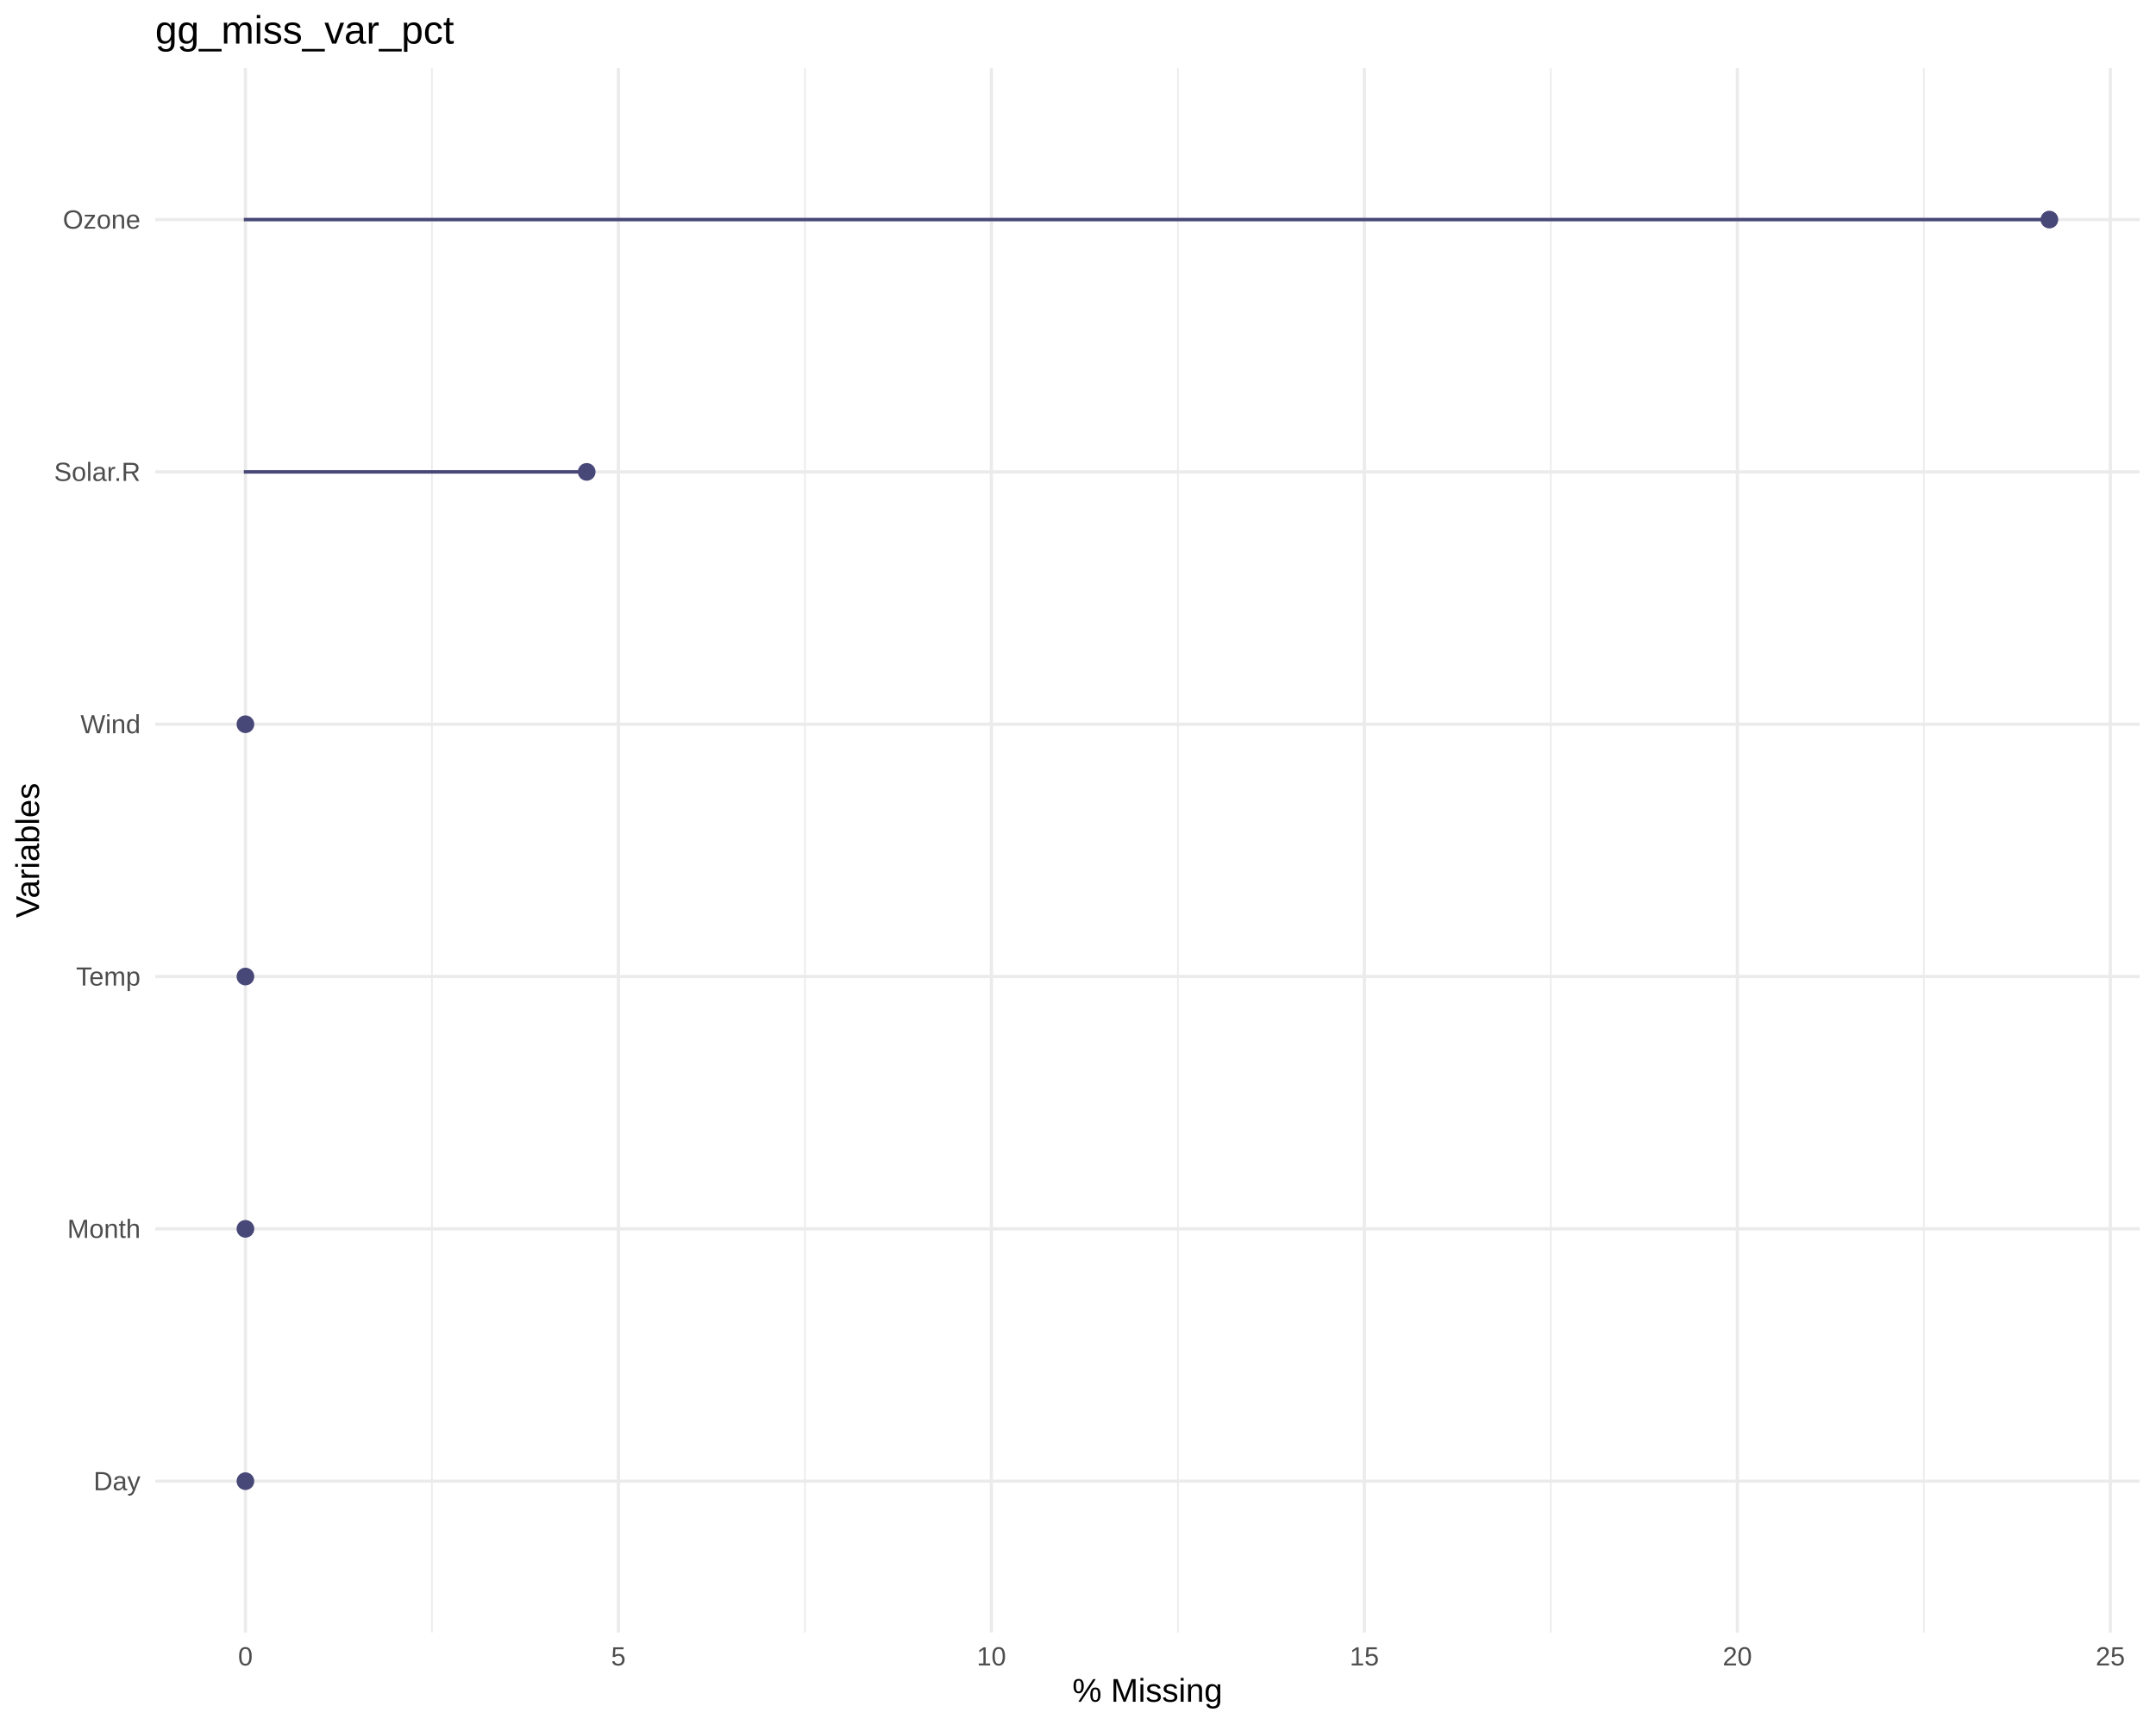
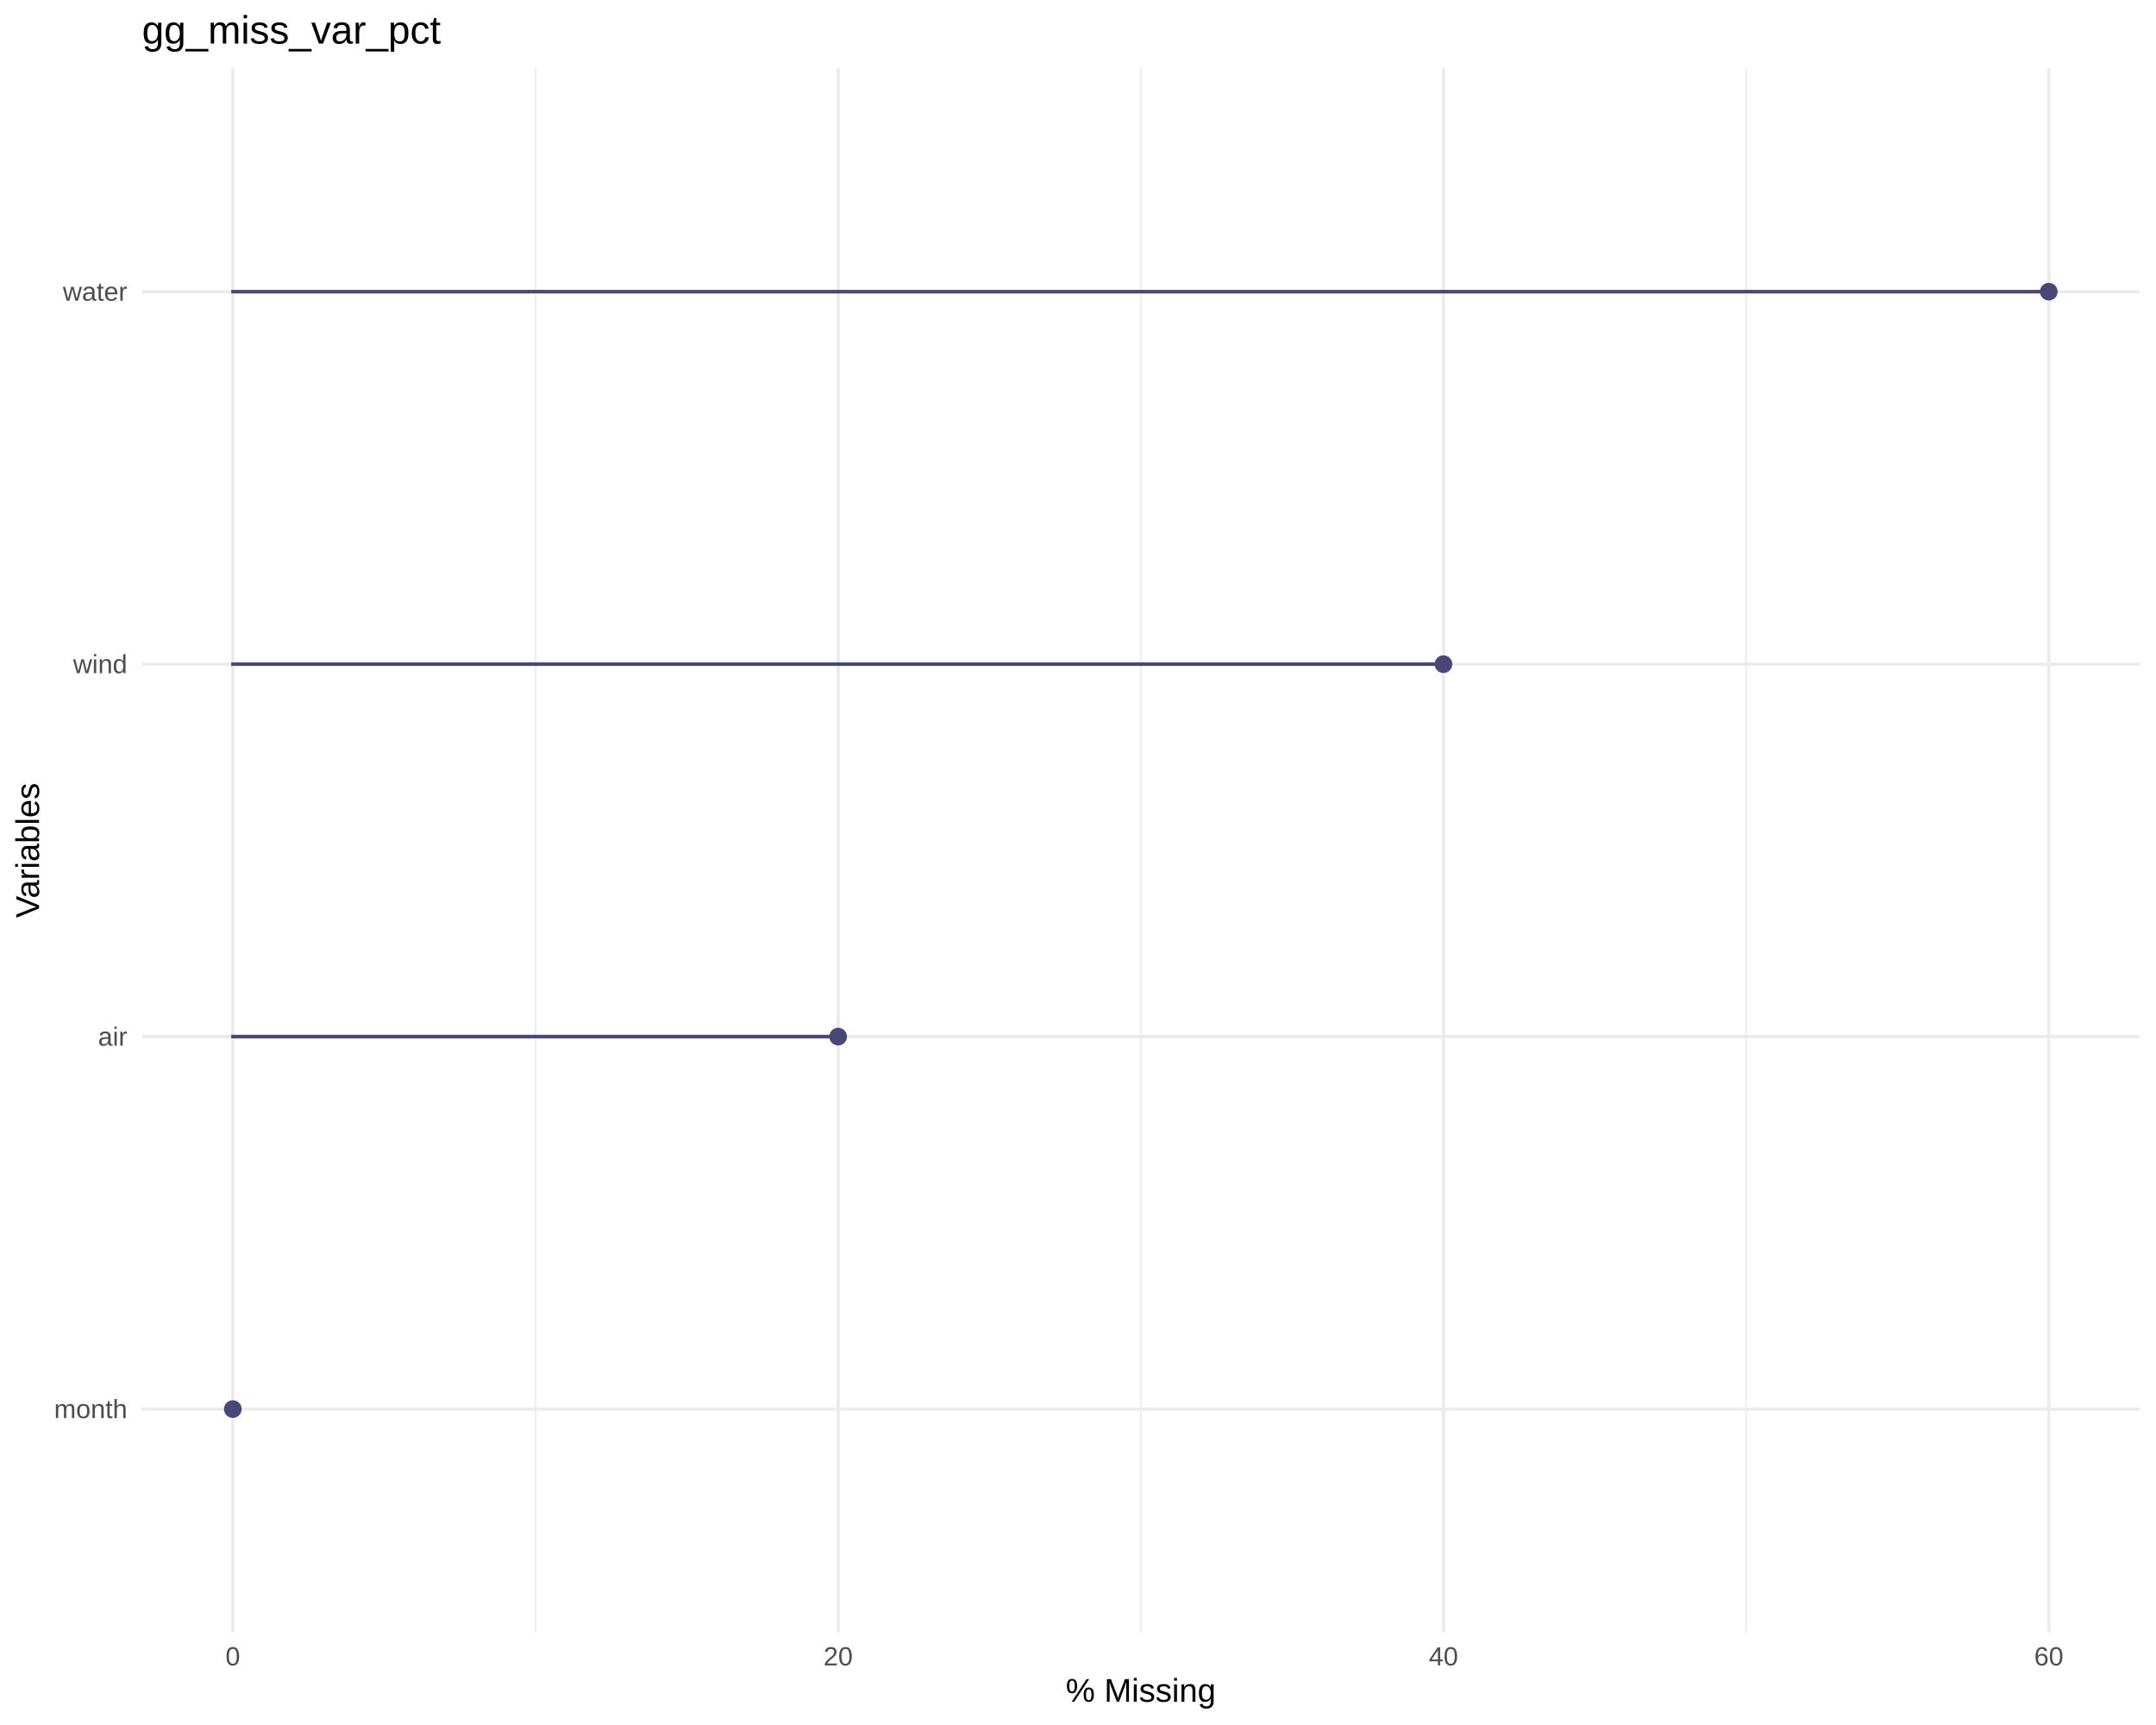
<svg xmlns="http://www.w3.org/2000/svg" viewBox="0 0 720.00 576.00">
  <defs>
    <style type="text/css">
    line, polyline, polygon, path, rect, circle {
      fill: none;
      stroke: #000000;
      stroke-linecap: round;
      stroke-linejoin: round;
      stroke-miterlimit: 10.00;
    }
  </style>
  </defs>
  <rect width="100%" height="100%" style="stroke: none; fill: #FFFFFF;" />
  <defs>
-     <clipPath id="cpNTEuODR8NzE0LjUyfDU0NS4xM3wyMi43Nw==">
-       <rect x="51.84" y="22.77" width="662.68" height="522.36" />
+     <clipPath id="cpNDcuNDN8NzE0LjUyfDU0NS4xM3wyMi43Nw==">
+       <rect x="47.43" y="22.77" width="667.09" height="522.36" />
    </clipPath>
  </defs>
-   <polyline points="144.24,545.13 144.24,22.77 " style="stroke-width: 0.53; stroke: #EBEBEB; stroke-linecap: butt;" clip-path="url(#cpNTEuODR8NzE0LjUyfDU0NS4xM3wyMi43Nw==)" />
-   <polyline points="268.80,545.13 268.80,22.77 " style="stroke-width: 0.53; stroke: #EBEBEB; stroke-linecap: butt;" clip-path="url(#cpNTEuODR8NzE0LjUyfDU0NS4xM3wyMi43Nw==)" />
-   <polyline points="393.36,545.13 393.36,22.77 " style="stroke-width: 0.53; stroke: #EBEBEB; stroke-linecap: butt;" clip-path="url(#cpNTEuODR8NzE0LjUyfDU0NS4xM3wyMi43Nw==)" />
-   <polyline points="517.91,545.13 517.91,22.77 " style="stroke-width: 0.53; stroke: #EBEBEB; stroke-linecap: butt;" clip-path="url(#cpNTEuODR8NzE0LjUyfDU0NS4xM3wyMi43Nw==)" />
-   <polyline points="642.47,545.13 642.47,22.77 " style="stroke-width: 0.53; stroke: #EBEBEB; stroke-linecap: butt;" clip-path="url(#cpNTEuODR8NzE0LjUyfDU0NS4xM3wyMi43Nw==)" />
-   <polyline points="51.84,494.58 714.52,494.58 " style="stroke-width: 1.07; stroke: #EBEBEB; stroke-linecap: butt;" clip-path="url(#cpNTEuODR8NzE0LjUyfDU0NS4xM3wyMi43Nw==)" />
-   <polyline points="51.84,410.33 714.52,410.33 " style="stroke-width: 1.07; stroke: #EBEBEB; stroke-linecap: butt;" clip-path="url(#cpNTEuODR8NzE0LjUyfDU0NS4xM3wyMi43Nw==)" />
-   <polyline points="51.84,326.08 714.52,326.08 " style="stroke-width: 1.07; stroke: #EBEBEB; stroke-linecap: butt;" clip-path="url(#cpNTEuODR8NzE0LjUyfDU0NS4xM3wyMi43Nw==)" />
-   <polyline points="51.84,241.83 714.52,241.83 " style="stroke-width: 1.07; stroke: #EBEBEB; stroke-linecap: butt;" clip-path="url(#cpNTEuODR8NzE0LjUyfDU0NS4xM3wyMi43Nw==)" />
-   <polyline points="51.84,157.57 714.52,157.57 " style="stroke-width: 1.07; stroke: #EBEBEB; stroke-linecap: butt;" clip-path="url(#cpNTEuODR8NzE0LjUyfDU0NS4xM3wyMi43Nw==)" />
-   <polyline points="51.84,73.32 714.52,73.32 " style="stroke-width: 1.07; stroke: #EBEBEB; stroke-linecap: butt;" clip-path="url(#cpNTEuODR8NzE0LjUyfDU0NS4xM3wyMi43Nw==)" />
-   <polyline points="81.96,545.13 81.96,22.77 " style="stroke-width: 1.07; stroke: #EBEBEB; stroke-linecap: butt;" clip-path="url(#cpNTEuODR8NzE0LjUyfDU0NS4xM3wyMi43Nw==)" />
-   <polyline points="206.52,545.13 206.52,22.77 " style="stroke-width: 1.07; stroke: #EBEBEB; stroke-linecap: butt;" clip-path="url(#cpNTEuODR8NzE0LjUyfDU0NS4xM3wyMi43Nw==)" />
-   <polyline points="331.08,545.13 331.08,22.77 " style="stroke-width: 1.07; stroke: #EBEBEB; stroke-linecap: butt;" clip-path="url(#cpNTEuODR8NzE0LjUyfDU0NS4xM3wyMi43Nw==)" />
-   <polyline points="455.63,545.13 455.63,22.77 " style="stroke-width: 1.07; stroke: #EBEBEB; stroke-linecap: butt;" clip-path="url(#cpNTEuODR8NzE0LjUyfDU0NS4xM3wyMi43Nw==)" />
-   <polyline points="580.19,545.13 580.19,22.77 " style="stroke-width: 1.07; stroke: #EBEBEB; stroke-linecap: butt;" clip-path="url(#cpNTEuODR8NzE0LjUyfDU0NS4xM3wyMi43Nw==)" />
-   <polyline points="704.75,545.13 704.75,22.77 " style="stroke-width: 1.07; stroke: #EBEBEB; stroke-linecap: butt;" clip-path="url(#cpNTEuODR8NzE0LjUyfDU0NS4xM3wyMi43Nw==)" />
-   <rect x="81.96" y="73.28" width="602.44" height="0.08" style="stroke-width: 1.07; stroke: #484878; stroke-linecap: square; stroke-linejoin: miter; fill: #484878;" clip-path="url(#cpNTEuODR8NzE0LjUyfDU0NS4xM3wyMi43Nw==)" />
-   <rect x="81.96" y="157.53" width="113.97" height="0.08" style="stroke-width: 1.07; stroke: #484878; stroke-linecap: square; stroke-linejoin: miter; fill: #484878;" clip-path="url(#cpNTEuODR8NzE0LjUyfDU0NS4xM3wyMi43Nw==)" />
-   <rect x="81.96" y="241.78" width="0.00" height="0.08" style="stroke-width: 1.07; stroke: #484878; stroke-linecap: square; stroke-linejoin: miter; fill: #484878;" clip-path="url(#cpNTEuODR8NzE0LjUyfDU0NS4xM3wyMi43Nw==)" />
-   <rect x="81.96" y="326.03" width="0.00" height="0.08" style="stroke-width: 1.07; stroke: #484878; stroke-linecap: square; stroke-linejoin: miter; fill: #484878;" clip-path="url(#cpNTEuODR8NzE0LjUyfDU0NS4xM3wyMi43Nw==)" />
-   <rect x="81.96" y="410.29" width="0.00" height="0.08" style="stroke-width: 1.07; stroke: #484878; stroke-linecap: square; stroke-linejoin: miter; fill: #484878;" clip-path="url(#cpNTEuODR8NzE0LjUyfDU0NS4xM3wyMi43Nw==)" />
-   <rect x="81.96" y="494.54" width="0.00" height="0.08" style="stroke-width: 1.07; stroke: #484878; stroke-linecap: square; stroke-linejoin: miter; fill: #484878;" clip-path="url(#cpNTEuODR8NzE0LjUyfDU0NS4xM3wyMi43Nw==)" />
-   <circle cx="684.40" cy="73.32" r="1.95pt" style="stroke-width: 0.71; stroke: #484878; fill: #484878;" clip-path="url(#cpNTEuODR8NzE0LjUyfDU0NS4xM3wyMi43Nw==)" />
-   <circle cx="195.93" cy="157.57" r="1.95pt" style="stroke-width: 0.71; stroke: #484878; fill: #484878;" clip-path="url(#cpNTEuODR8NzE0LjUyfDU0NS4xM3wyMi43Nw==)" />
-   <circle cx="81.96" cy="241.83" r="1.95pt" style="stroke-width: 0.71; stroke: #484878; fill: #484878;" clip-path="url(#cpNTEuODR8NzE0LjUyfDU0NS4xM3wyMi43Nw==)" />
-   <circle cx="81.96" cy="326.08" r="1.95pt" style="stroke-width: 0.71; stroke: #484878; fill: #484878;" clip-path="url(#cpNTEuODR8NzE0LjUyfDU0NS4xM3wyMi43Nw==)" />
-   <circle cx="81.96" cy="410.33" r="1.95pt" style="stroke-width: 0.71; stroke: #484878; fill: #484878;" clip-path="url(#cpNTEuODR8NzE0LjUyfDU0NS4xM3wyMi43Nw==)" />
-   <circle cx="81.96" cy="494.58" r="1.95pt" style="stroke-width: 0.71; stroke: #484878; fill: #484878;" clip-path="url(#cpNTEuODR8NzE0LjUyfDU0NS4xM3wyMi43Nw==)" />
+   <polyline points="178.83,545.13 178.83,22.77 " style="stroke-width: 0.53; stroke: #EBEBEB; stroke-linecap: butt;" clip-path="url(#cpNDcuNDN8NzE0LjUyfDU0NS4xM3wyMi43Nw==)" />
+   <polyline points="380.98,545.13 380.98,22.77 " style="stroke-width: 0.53; stroke: #EBEBEB; stroke-linecap: butt;" clip-path="url(#cpNDcuNDN8NzE0LjUyfDU0NS4xM3wyMi43Nw==)" />
+   <polyline points="583.12,545.13 583.12,22.77 " style="stroke-width: 0.53; stroke: #EBEBEB; stroke-linecap: butt;" clip-path="url(#cpNDcuNDN8NzE0LjUyfDU0NS4xM3wyMi43Nw==)" />
+   <polyline points="47.43,470.51 714.52,470.51 " style="stroke-width: 1.07; stroke: #EBEBEB; stroke-linecap: butt;" clip-path="url(#cpNDcuNDN8NzE0LjUyfDU0NS4xM3wyMi43Nw==)" />
+   <polyline points="47.43,346.14 714.52,346.14 " style="stroke-width: 1.07; stroke: #EBEBEB; stroke-linecap: butt;" clip-path="url(#cpNDcuNDN8NzE0LjUyfDU0NS4xM3wyMi43Nw==)" />
+   <polyline points="47.43,221.77 714.52,221.77 " style="stroke-width: 1.07; stroke: #EBEBEB; stroke-linecap: butt;" clip-path="url(#cpNDcuNDN8NzE0LjUyfDU0NS4xM3wyMi43Nw==)" />
+   <polyline points="47.43,97.39 714.52,97.39 " style="stroke-width: 1.07; stroke: #EBEBEB; stroke-linecap: butt;" clip-path="url(#cpNDcuNDN8NzE0LjUyfDU0NS4xM3wyMi43Nw==)" />
+   <polyline points="77.75,545.13 77.75,22.77 " style="stroke-width: 1.07; stroke: #EBEBEB; stroke-linecap: butt;" clip-path="url(#cpNDcuNDN8NzE0LjUyfDU0NS4xM3wyMi43Nw==)" />
+   <polyline points="279.90,545.13 279.90,22.77 " style="stroke-width: 1.07; stroke: #EBEBEB; stroke-linecap: butt;" clip-path="url(#cpNDcuNDN8NzE0LjUyfDU0NS4xM3wyMi43Nw==)" />
+   <polyline points="482.05,545.13 482.05,22.77 " style="stroke-width: 1.07; stroke: #EBEBEB; stroke-linecap: butt;" clip-path="url(#cpNDcuNDN8NzE0LjUyfDU0NS4xM3wyMi43Nw==)" />
+   <polyline points="684.20,545.13 684.20,22.77 " style="stroke-width: 1.07; stroke: #EBEBEB; stroke-linecap: butt;" clip-path="url(#cpNDcuNDN8NzE0LjUyfDU0NS4xM3wyMi43Nw==)" />
+   <rect x="77.75" y="97.33" width="606.44" height="0.12" style="stroke-width: 1.07; stroke: #484878; stroke-linecap: square; stroke-linejoin: miter; fill: #484878;" clip-path="url(#cpNDcuNDN8NzE0LjUyfDU0NS4xM3wyMi43Nw==)" />
+   <rect x="77.75" y="221.70" width="404.30" height="0.12" style="stroke-width: 1.07; stroke: #484878; stroke-linecap: square; stroke-linejoin: miter; fill: #484878;" clip-path="url(#cpNDcuNDN8NzE0LjUyfDU0NS4xM3wyMi43Nw==)" />
+   <rect x="77.75" y="346.07" width="202.15" height="0.12" style="stroke-width: 1.07; stroke: #484878; stroke-linecap: square; stroke-linejoin: miter; fill: #484878;" clip-path="url(#cpNDcuNDN8NzE0LjUyfDU0NS4xM3wyMi43Nw==)" />
+   <rect x="77.75" y="470.45" width="0.00" height="0.12" style="stroke-width: 1.07; stroke: #484878; stroke-linecap: square; stroke-linejoin: miter; fill: #484878;" clip-path="url(#cpNDcuNDN8NzE0LjUyfDU0NS4xM3wyMi43Nw==)" />
+   <circle cx="684.20" cy="97.39" r="1.95pt" style="stroke-width: 0.71; stroke: #484878; fill: #484878;" clip-path="url(#cpNDcuNDN8NzE0LjUyfDU0NS4xM3wyMi43Nw==)" />
+   <circle cx="482.05" cy="221.77" r="1.95pt" style="stroke-width: 0.71; stroke: #484878; fill: #484878;" clip-path="url(#cpNDcuNDN8NzE0LjUyfDU0NS4xM3wyMi43Nw==)" />
+   <circle cx="279.90" cy="346.14" r="1.95pt" style="stroke-width: 0.71; stroke: #484878; fill: #484878;" clip-path="url(#cpNDcuNDN8NzE0LjUyfDU0NS4xM3wyMi43Nw==)" />
+   <circle cx="77.75" cy="470.51" r="1.95pt" style="stroke-width: 0.71; stroke: #484878; fill: #484878;" clip-path="url(#cpNDcuNDN8NzE0LjUyfDU0NS4xM3wyMi43Nw==)" />
  <defs>
    <clipPath id="cpMC4wMHw3MjAuMDB8NTc2LjAwfDAuMDA=">
      <rect x="0.00" y="0.00" width="720.00" height="576.00" />
    </clipPath>
  </defs>
  <g clip-path="url(#cpMC4wMHw3MjAuMDB8NTc2LjAwfDAuMDA=)">
-     <text x="31.25" y="497.60" style="font-size: 8.80px; fill: #4D4D4D; font-family: Liberation Sans;" textLength="15.66px" lengthAdjust="spacingAndGlyphs">Day</text>
+     <text x="18.06" y="473.53" style="font-size: 8.80px; fill: #4D4D4D; font-family: Liberation Sans;" textLength="24.44px" lengthAdjust="spacingAndGlyphs">month</text>
  </g>
  <g clip-path="url(#cpMC4wMHw3MjAuMDB8NTc2LjAwfDAuMDA=)">
-     <text x="22.47" y="413.35" style="font-size: 8.80px; fill: #4D4D4D; font-family: Liberation Sans;" textLength="24.44px" lengthAdjust="spacingAndGlyphs">Month</text>
+     <text x="32.73" y="349.16" style="font-size: 8.80px; fill: #4D4D4D; font-family: Liberation Sans;" textLength="9.77px" lengthAdjust="spacingAndGlyphs">air</text>
  </g>
  <g clip-path="url(#cpMC4wMHw3MjAuMDB8NTc2LjAwfDAuMDA=)">
-     <text x="25.39" y="329.10" style="font-size: 8.80px; fill: #4D4D4D; font-family: Liberation Sans;" textLength="21.52px" lengthAdjust="spacingAndGlyphs">Temp</text>
+     <text x="24.41" y="224.79" style="font-size: 8.80px; fill: #4D4D4D; font-family: Liberation Sans;" textLength="18.09px" lengthAdjust="spacingAndGlyphs">wind</text>
  </g>
  <g clip-path="url(#cpMC4wMHw3MjAuMDB8NTc2LjAwfDAuMDA=)">
-     <text x="26.88" y="244.85" style="font-size: 8.80px; fill: #4D4D4D; font-family: Liberation Sans;" textLength="20.03px" lengthAdjust="spacingAndGlyphs">Wind</text>
+     <text x="21.00" y="100.42" style="font-size: 8.80px; fill: #4D4D4D; font-family: Liberation Sans;" textLength="21.50px" lengthAdjust="spacingAndGlyphs">water</text>
  </g>
  <g clip-path="url(#cpMC4wMHw3MjAuMDB8NTc2LjAwfDAuMDA=)">
-     <text x="18.06" y="160.60" style="font-size: 8.80px; fill: #4D4D4D; font-family: Liberation Sans;" textLength="28.84px" lengthAdjust="spacingAndGlyphs">Solar.R</text>
+     <text x="75.31" y="556.11" style="font-size: 8.80px; fill: #4D4D4D; font-family: Liberation Sans;" textLength="4.89px" lengthAdjust="spacingAndGlyphs">0</text>
  </g>
  <g clip-path="url(#cpMC4wMHw3MjAuMDB8NTc2LjAwfDAuMDA=)">
-     <text x="20.98" y="76.35" style="font-size: 8.80px; fill: #4D4D4D; font-family: Liberation Sans;" textLength="25.92px" lengthAdjust="spacingAndGlyphs">Ozone</text>
+     <text x="275.01" y="556.11" style="font-size: 8.80px; fill: #4D4D4D; font-family: Liberation Sans;" textLength="9.78px" lengthAdjust="spacingAndGlyphs">20</text>
  </g>
  <g clip-path="url(#cpMC4wMHw3MjAuMDB8NTc2LjAwfDAuMDA=)">
-     <text x="79.51" y="556.11" style="font-size: 8.80px; fill: #4D4D4D; font-family: Liberation Sans;" textLength="4.89px" lengthAdjust="spacingAndGlyphs">0</text>
+     <text x="477.16" y="556.11" style="font-size: 8.80px; fill: #4D4D4D; font-family: Liberation Sans;" textLength="9.78px" lengthAdjust="spacingAndGlyphs">40</text>
  </g>
  <g clip-path="url(#cpMC4wMHw3MjAuMDB8NTc2LjAwfDAuMDA=)">
-     <text x="204.07" y="556.11" style="font-size: 8.80px; fill: #4D4D4D; font-family: Liberation Sans;" textLength="4.89px" lengthAdjust="spacingAndGlyphs">5</text>
+     <text x="679.31" y="556.11" style="font-size: 8.80px; fill: #4D4D4D; font-family: Liberation Sans;" textLength="9.78px" lengthAdjust="spacingAndGlyphs">60</text>
  </g>
  <g clip-path="url(#cpMC4wMHw3MjAuMDB8NTc2LjAwfDAuMDA=)">
-     <text x="326.19" y="556.11" style="font-size: 8.80px; fill: #4D4D4D; font-family: Liberation Sans;" textLength="9.78px" lengthAdjust="spacingAndGlyphs">10</text>
-   </g>
-   <g clip-path="url(#cpMC4wMHw3MjAuMDB8NTc2LjAwfDAuMDA=)">
-     <text x="450.74" y="556.11" style="font-size: 8.80px; fill: #4D4D4D; font-family: Liberation Sans;" textLength="9.78px" lengthAdjust="spacingAndGlyphs">15</text>
-   </g>
-   <g clip-path="url(#cpMC4wMHw3MjAuMDB8NTc2LjAwfDAuMDA=)">
-     <text x="575.30" y="556.11" style="font-size: 8.80px; fill: #4D4D4D; font-family: Liberation Sans;" textLength="9.78px" lengthAdjust="spacingAndGlyphs">20</text>
-   </g>
-   <g clip-path="url(#cpMC4wMHw3MjAuMDB8NTc2LjAwfDAuMDA=)">
-     <text x="699.86" y="556.11" style="font-size: 8.80px; fill: #4D4D4D; font-family: Liberation Sans;" textLength="9.78px" lengthAdjust="spacingAndGlyphs">25</text>
-   </g>
-   <g clip-path="url(#cpMC4wMHw3MjAuMDB8NTc2LjAwfDAuMDA=)">
-     <text x="358.12" y="568.24" style="font-size: 11.00px; font-family: Liberation Sans;" textLength="50.12px" lengthAdjust="spacingAndGlyphs">% Missing</text>
+     <text x="355.91" y="568.24" style="font-size: 11.00px; font-family: Liberation Sans;" textLength="50.12px" lengthAdjust="spacingAndGlyphs">% Missing</text>
  </g>
  <g clip-path="url(#cpMC4wMHw3MjAuMDB8NTc2LjAwfDAuMDA=)">
    <text transform="translate(13.04,306.48) rotate(-90)" style="font-size: 11.00px; font-family: Liberation Sans;" textLength="45.06px" lengthAdjust="spacingAndGlyphs">Variables</text>
  </g>
  <g clip-path="url(#cpMC4wMHw3MjAuMDB8NTc2LjAwfDAuMDA=)">
-     <text x="51.84" y="14.56" style="font-size: 13.20px; font-family: Liberation Sans;" textLength="99.64px" lengthAdjust="spacingAndGlyphs">gg_miss_var_pct</text>
+     <text x="47.43" y="14.56" style="font-size: 13.20px; font-family: Liberation Sans;" textLength="99.64px" lengthAdjust="spacingAndGlyphs">gg_miss_var_pct</text>
  </g>
</svg>
